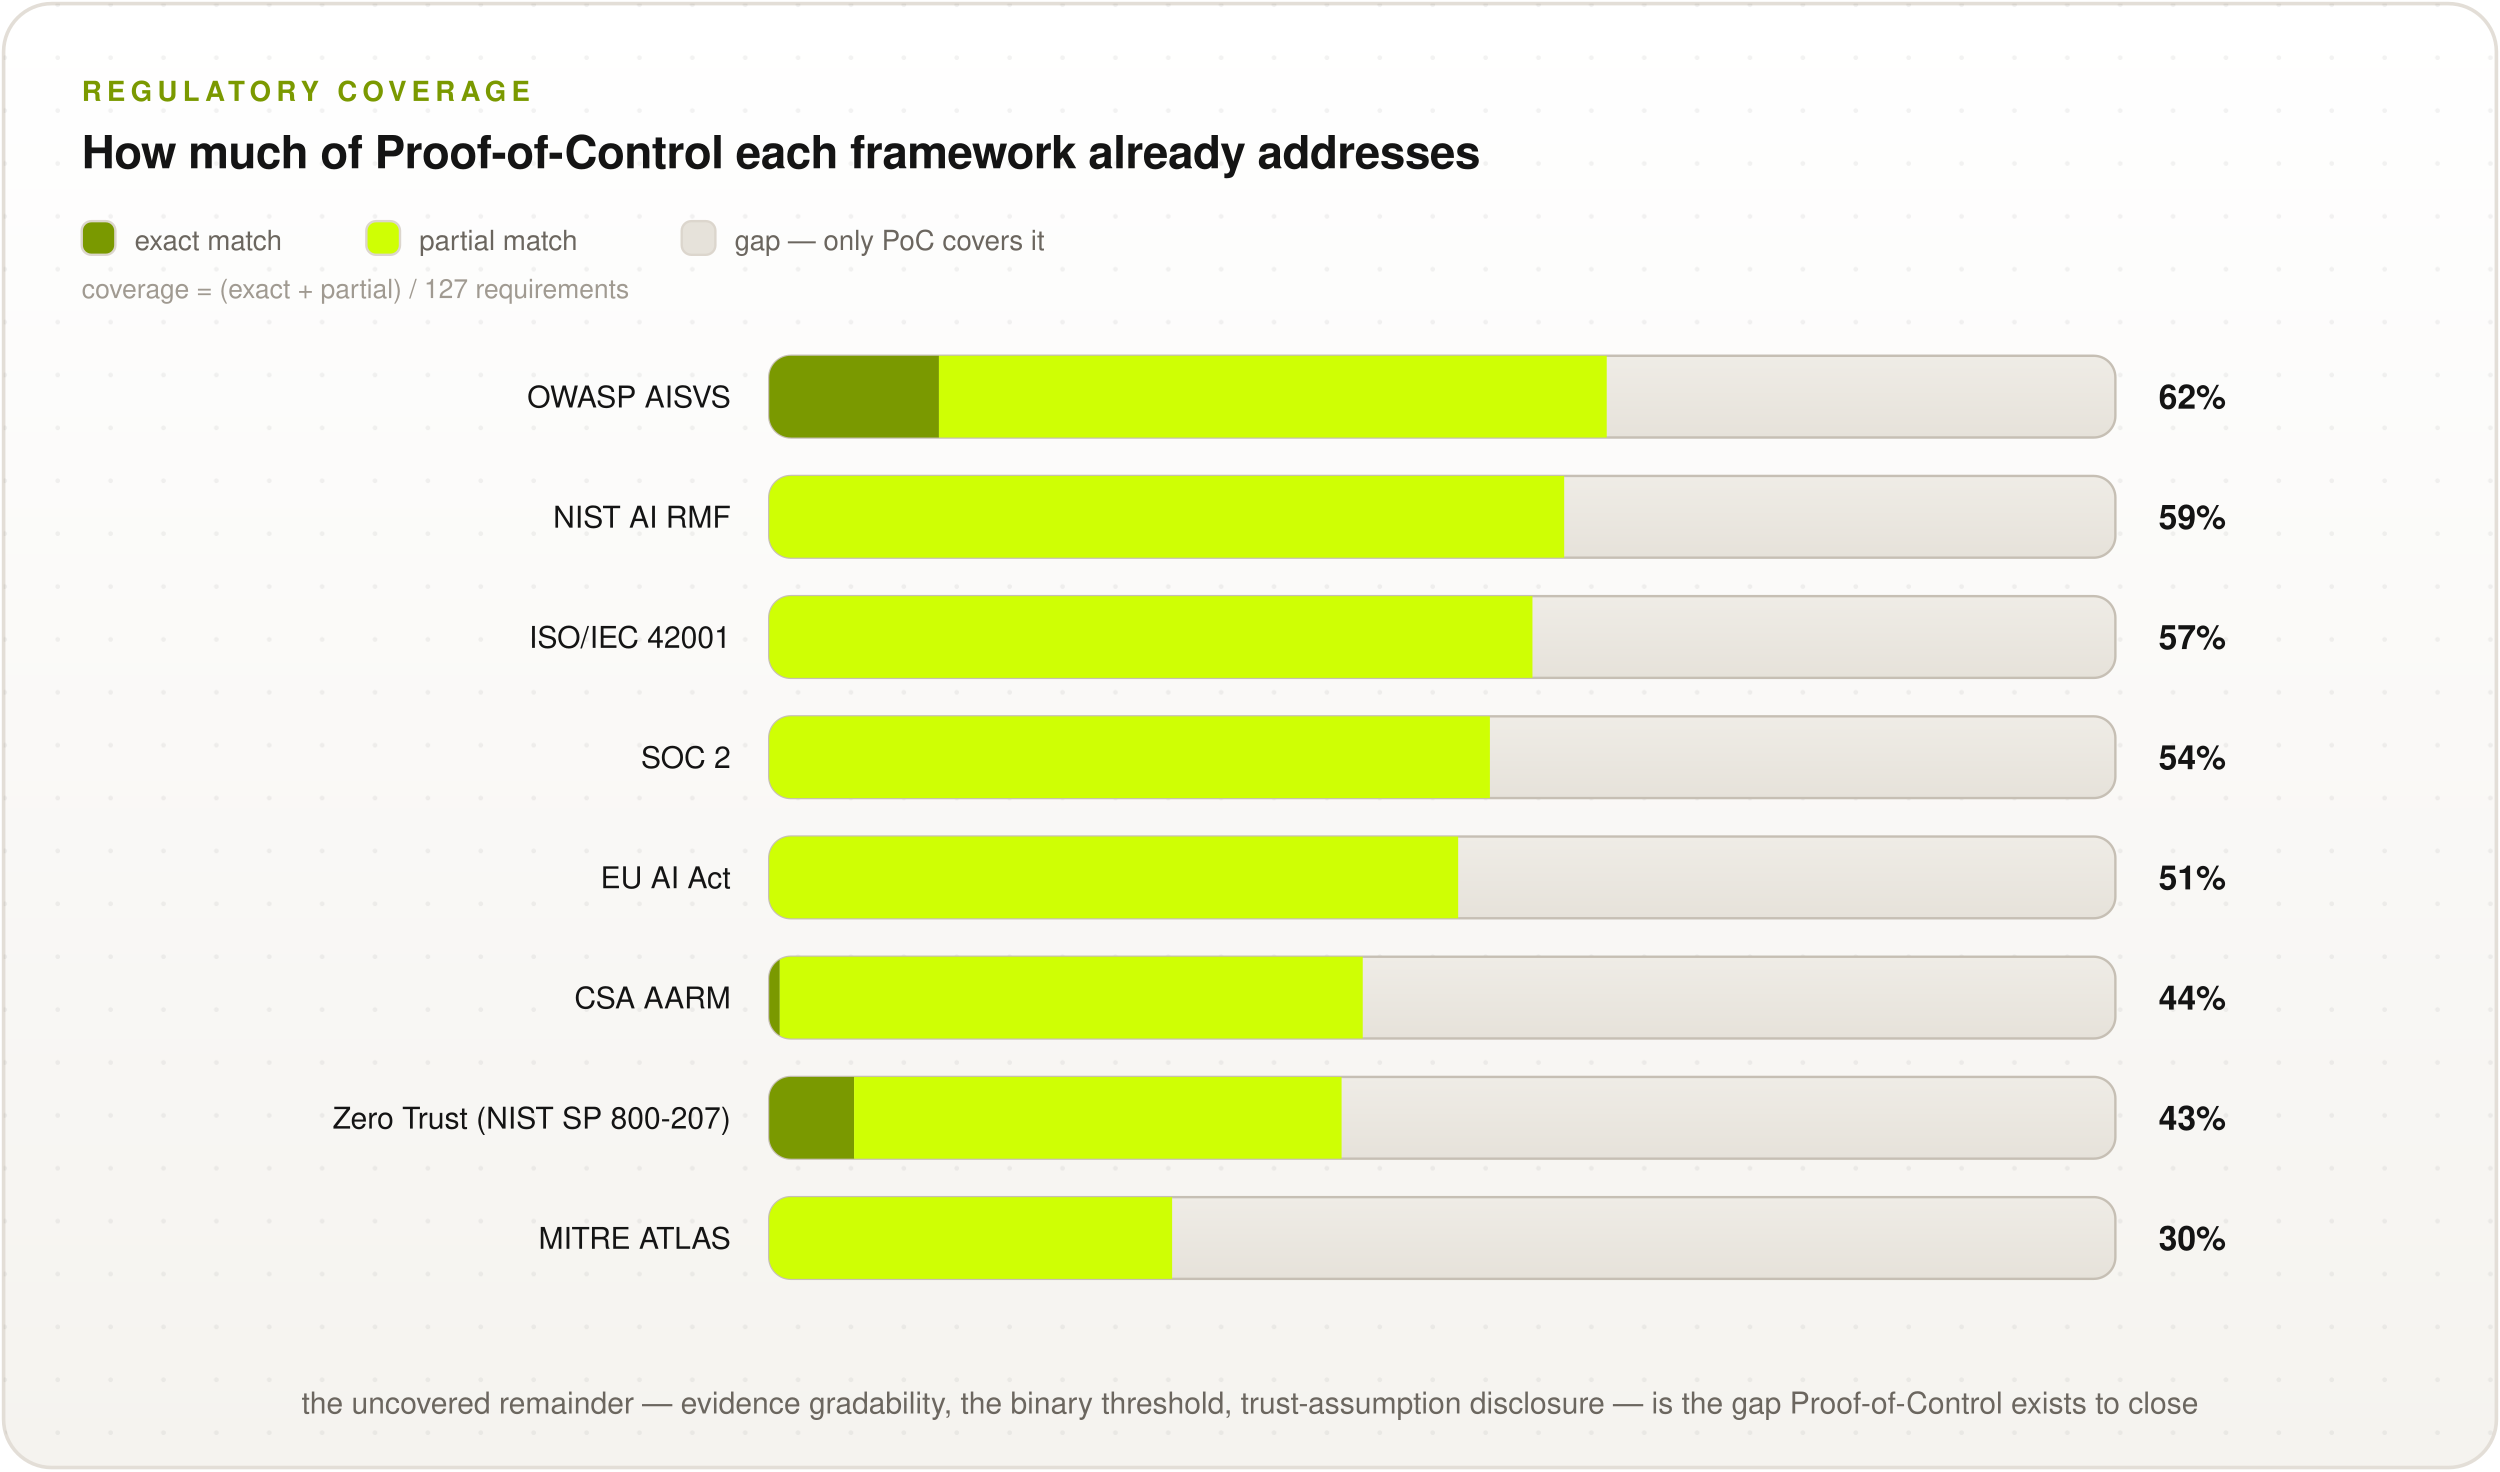
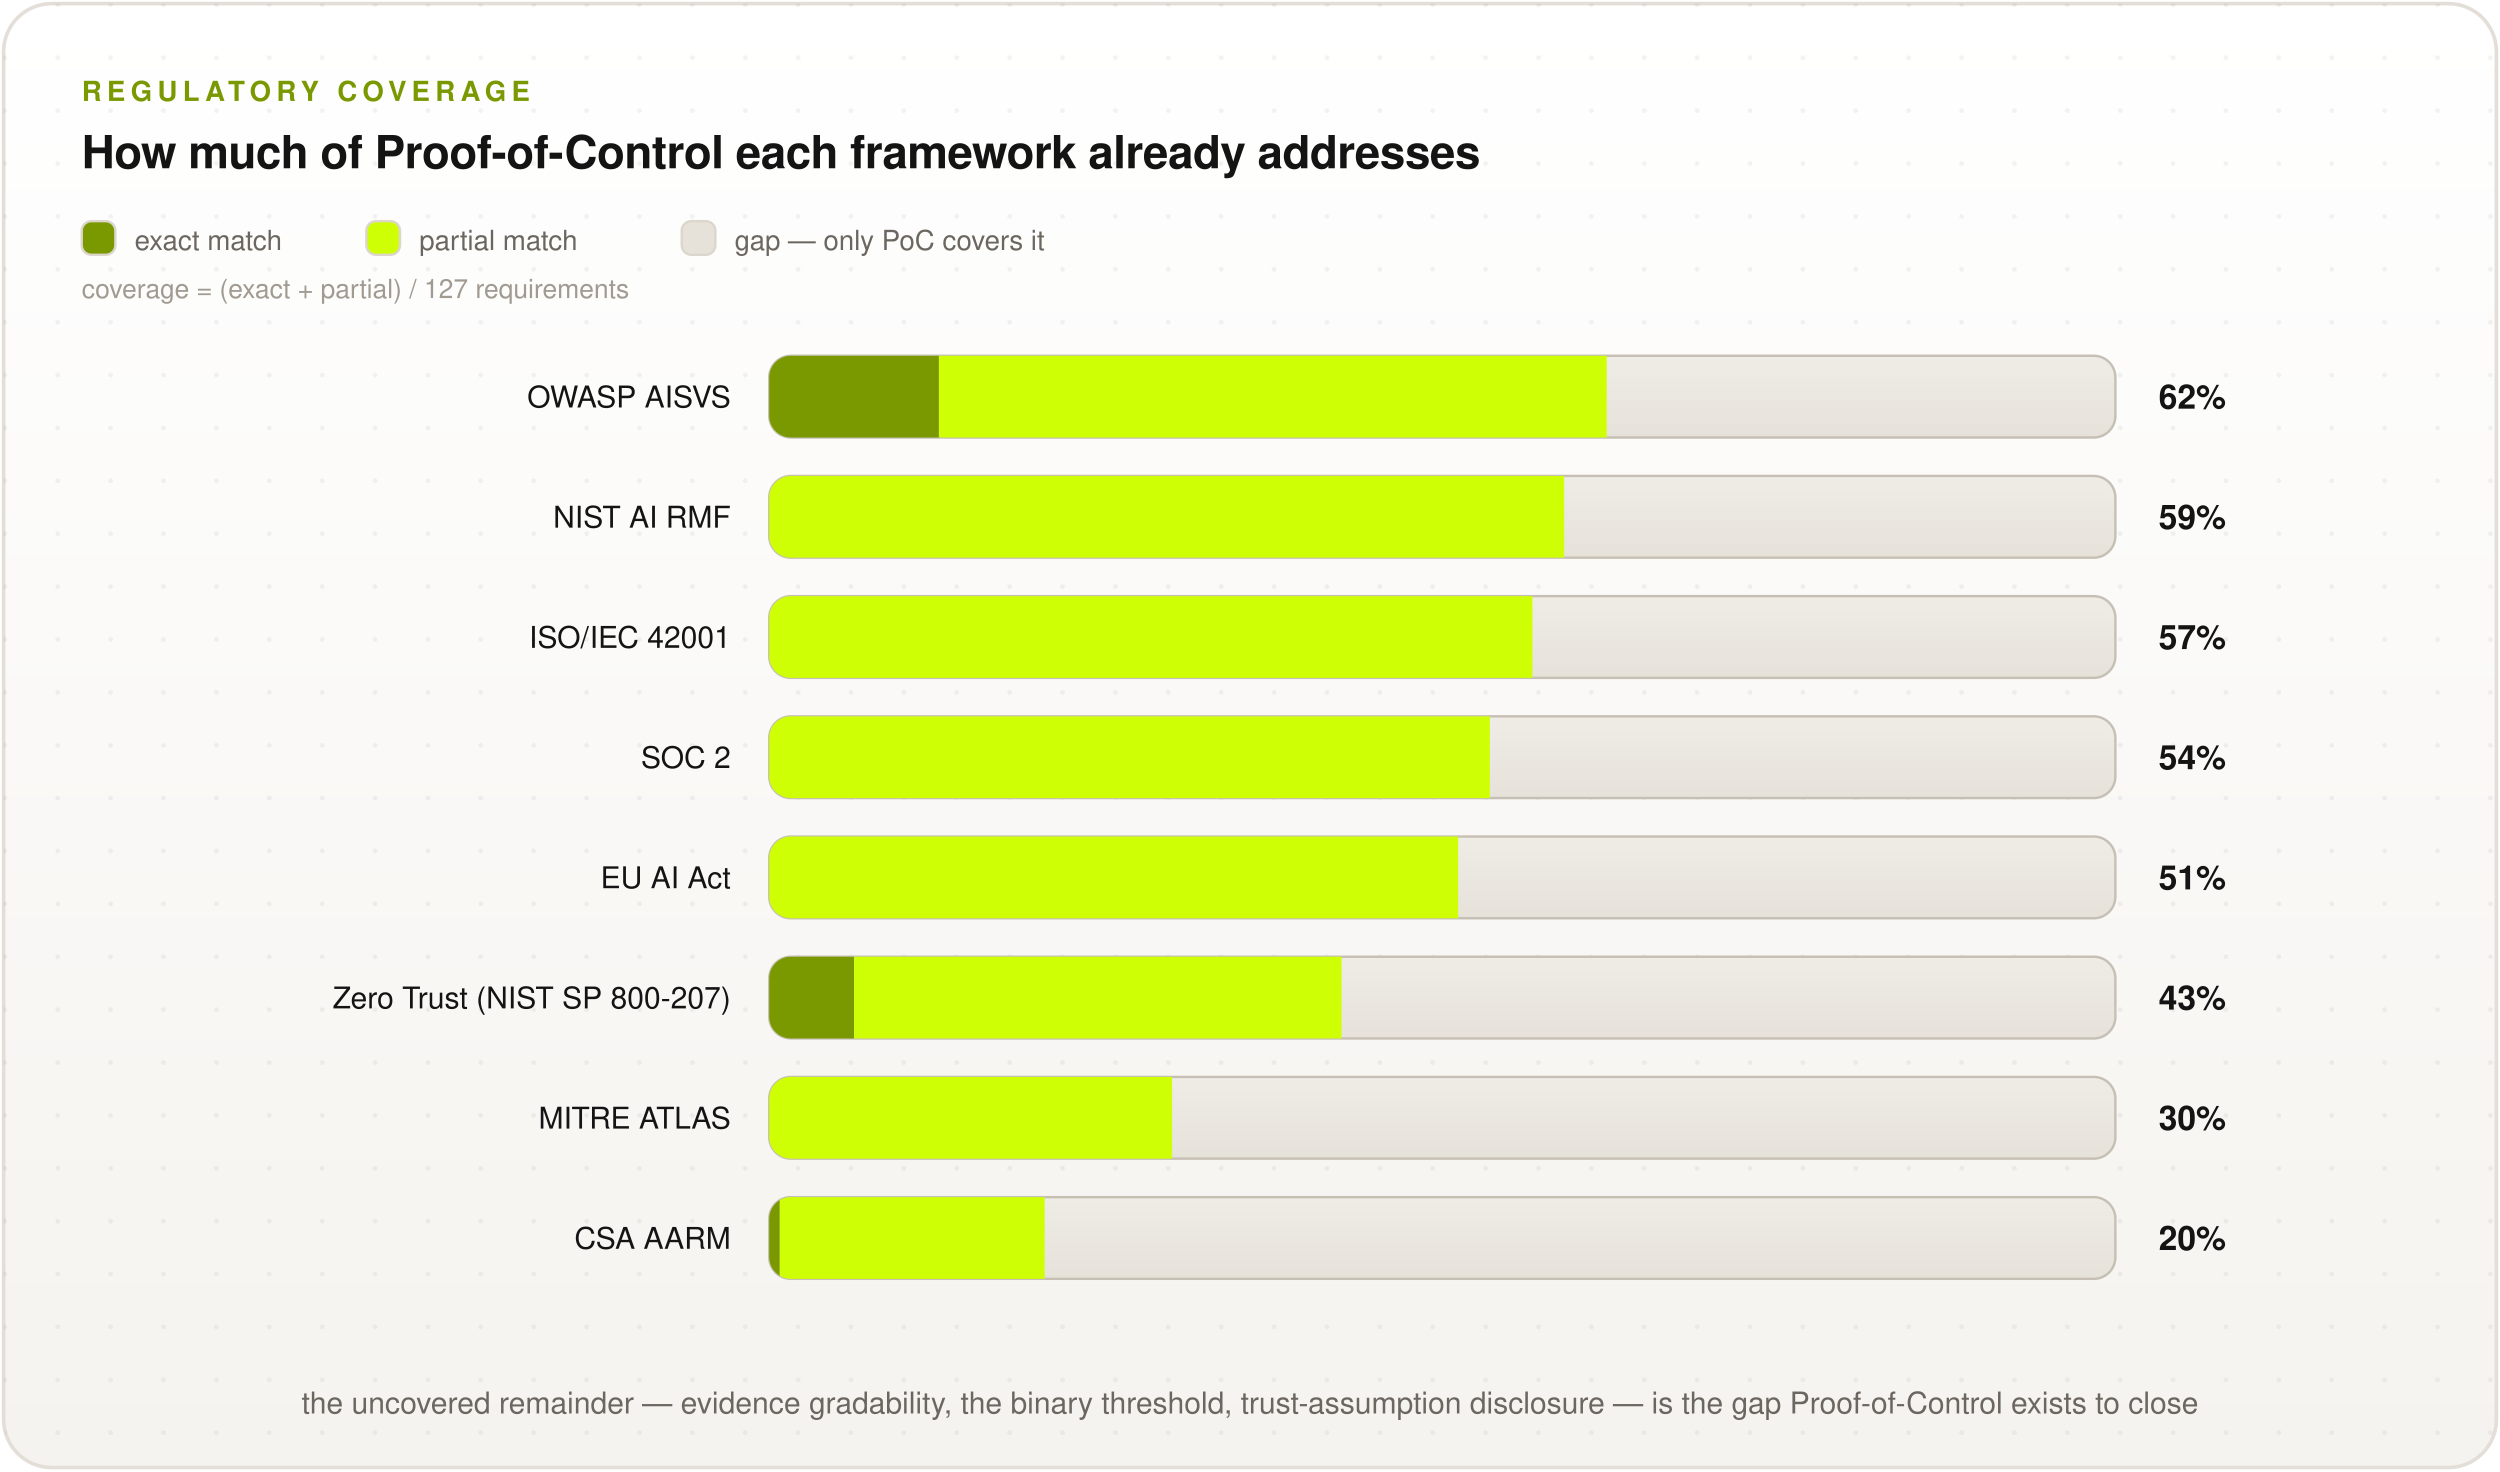
<svg xmlns="http://www.w3.org/2000/svg" width="1040" height="612" viewBox="0 0 1040 612" font-family="Montserrat,'Source Sans 3',-apple-system,'Segoe UI',Helvetica,Arial,sans-serif">
  <defs>
    <linearGradient id="gPanel" x1="0" y1="0" x2="0" y2="1">
      <stop offset="0" stop-color="#ffffff" />
      <stop offset="1" stop-color="#f5f3ef" />
    </linearGradient>
    <linearGradient id="gCard" x1="0" y1="0" x2="0" y2="1">
      <stop offset="0" stop-color="#ffffff" />
      <stop offset="1" stop-color="#f8f6f3" />
    </linearGradient>
    <linearGradient id="gWarm" x1="0" y1="0" x2="0" y2="1">
      <stop offset="0" stop-color="#efece6" />
      <stop offset="1" stop-color="#e6e2da" />
    </linearGradient>
    <linearGradient id="gLime" x1="0" y1="0" x2="0" y2="1">
      <stop offset="0" stop-color="#e4ff5c" />
      <stop offset="1" stop-color="#cfff04" />
    </linearGradient>
    <linearGradient id="gTint" x1="0" y1="0" x2="0" y2="1">
      <stop offset="0" stop-color="#f8ffd8" />
      <stop offset="1" stop-color="#eeffa8" />
    </linearGradient>
    <linearGradient id="gRed" x1="0" y1="0" x2="0" y2="1">
      <stop offset="0" stop-color="#ffeced" />
      <stop offset="1" stop-color="#ffdcde" />
    </linearGradient>
    <linearGradient id="gInk" x1="0" y1="0" x2="0" y2="1">
      <stop offset="0" stop-color="#242424" />
      <stop offset="1" stop-color="#0a0a0a" />
    </linearGradient>
    <linearGradient id="gGate" x1="0" y1="0" x2="0" y2="1">
      <stop offset="0" stop-color="#242424" />
      <stop offset="1" stop-color="#0a0a0a" />
    </linearGradient>
    <filter id="fShadow" x="-30%" y="-30%" width="160%" height="170%">
      <feDropShadow dx="0" dy="2.5" stdDeviation="4" flood-color="#000000" flood-opacity="0.16" />
    </filter>
    <filter id="fGlow" x="-60%" y="-60%" width="220%" height="220%">
      <feDropShadow dx="0" dy="3" stdDeviation="5" flood-color="#000000" flood-opacity="0.22" />
    </filter>
    <pattern id="pGrid" width="22" height="22" patternUnits="userSpaceOnUse">
      <circle cx="2" cy="2" r="1" fill="#0a0a0a" opacity="0.05" />
    </pattern>
  </defs>
  <rect x="1.5" y="1.5" width="1037" height="609" rx="20" fill="url(#gPanel)" stroke="#e3ded7" stroke-width="1.5" />
  <rect x="1.5" y="1.5" width="1037" height="609" rx="20" fill="url(#pGrid)" />
  <text x="34" y="42" font-size="11.5" font-weight="700" letter-spacing="2.2" fill="#7a9900">REGULATORY COVERAGE</text>
  <text x="34" y="70" font-size="19" font-weight="700" letter-spacing="-0.2" fill="#141414">How much of Proof-of-Control each framework already addresses</text>
  <rect x="34" y="92" width="14" height="14" rx="4" fill="#7a9900" stroke="#dcd6cd" />
  <text x="56" y="104" font-size="11.5" fill="#6b665f" text-anchor="start">exact match</text>
  <rect x="152.4" y="92" width="14" height="14" rx="4" fill="#cfff04" stroke="#dcd6cd" />
  <text x="174.4" y="104" font-size="11.5" fill="#6b665f" text-anchor="start">partial match</text>
  <rect x="283.6" y="92" width="14" height="14" rx="4" fill="#e6e2da" stroke="#dcd6cd" />
  <text x="305.6" y="104" font-size="11.5" fill="#6b665f" text-anchor="start">gap — only PoC covers it</text>
  <text x="34" y="124" font-size="11" fill="#a09a91" text-anchor="start">coverage = (exact + partial) / 127 requirements</text>
  <text x="304" y="169.5" font-size="12.5" fill="#141414" text-anchor="end">OWASP AISVS</text>
  <clipPath id="clip0">
    <rect x="320" y="148" width="560" height="34" rx="9" />
  </clipPath>
  <rect x="320" y="148" width="560" height="34" rx="9" fill="url(#gWarm)" stroke="#c6bfb4" />
  <rect x="320" y="148" width="70.6" height="34" fill="#7a9900" clip-path="url(#clip0)" />
  <rect x="390.6" y="148" width="277.8" height="34" fill="#cfff04" clip-path="url(#clip0)" />
  <text x="898" y="170.0" font-size="14" fill="#141414" text-anchor="start" font-weight="700">62%</text>
  <text x="304" y="219.5" font-size="12.5" fill="#141414" text-anchor="end">NIST AI RMF</text>
  <clipPath id="clip1">
    <rect x="320" y="198" width="560" height="34" rx="9" />
  </clipPath>
  <rect x="320" y="198" width="560" height="34" rx="9" fill="url(#gWarm)" stroke="#c6bfb4" />
  <rect x="320.0" y="198" width="330.7" height="34" fill="#cfff04" clip-path="url(#clip1)" />
  <text x="898" y="220.0" font-size="14" fill="#141414" text-anchor="start" font-weight="700">59%</text>
  <text x="304" y="269.5" font-size="12.5" fill="#141414" text-anchor="end">ISO/IEC 42001</text>
  <clipPath id="clip2">
    <rect x="320" y="248" width="560" height="34" rx="9" />
  </clipPath>
  <rect x="320" y="248" width="560" height="34" rx="9" fill="url(#gWarm)" stroke="#c6bfb4" />
  <rect x="320.0" y="248" width="317.5" height="34" fill="#cfff04" clip-path="url(#clip2)" />
  <text x="898" y="270.0" font-size="14" fill="#141414" text-anchor="start" font-weight="700">57%</text>
  <text x="304" y="319.5" font-size="12.5" fill="#141414" text-anchor="end">SOC 2</text>
  <clipPath id="clip3">
    <rect x="320" y="298" width="560" height="34" rx="9" />
  </clipPath>
  <rect x="320" y="298" width="560" height="34" rx="9" fill="url(#gWarm)" stroke="#c6bfb4" />
  <rect x="320.0" y="298" width="299.8" height="34" fill="#cfff04" clip-path="url(#clip3)" />
  <text x="898" y="320.0" font-size="14" fill="#141414" text-anchor="start" font-weight="700">54%</text>
  <text x="304" y="369.5" font-size="12.5" fill="#141414" text-anchor="end">EU AI Act</text>
  <clipPath id="clip4">
    <rect x="320" y="348" width="560" height="34" rx="9" />
  </clipPath>
  <rect x="320" y="348" width="560" height="34" rx="9" fill="url(#gWarm)" stroke="#c6bfb4" />
  <rect x="320.0" y="348" width="286.6" height="34" fill="#cfff04" clip-path="url(#clip4)" />
  <text x="898" y="370.0" font-size="14" fill="#141414" text-anchor="start" font-weight="700">51%</text>
-   <text x="304" y="419.5" font-size="12.5" fill="#141414" text-anchor="end">CSA AARM</text>
+   <text x="304" y="419.5" font-size="12.5" fill="#141414" text-anchor="end">Zero Trust (NIST SP 800-207)</text>
  <clipPath id="clip5">
    <rect x="320" y="398" width="560" height="34" rx="9" />
  </clipPath>
  <rect x="320" y="398" width="560" height="34" rx="9" fill="url(#gWarm)" stroke="#c6bfb4" />
-   <rect x="320" y="398" width="4.4" height="34" fill="#7a9900" clip-path="url(#clip5)" />
-   <rect x="324.4" y="398" width="242.5" height="34" fill="#cfff04" clip-path="url(#clip5)" />
-   <text x="898" y="420.0" font-size="14" fill="#141414" text-anchor="start" font-weight="700">44%</text>
-   <text x="304" y="469.5" font-size="12.5" fill="#141414" text-anchor="end">Zero Trust (NIST SP 800-207)</text>
+   <rect x="320" y="398" width="35.3" height="34" fill="#7a9900" clip-path="url(#clip5)" />
+   <rect x="355.3" y="398" width="202.8" height="34" fill="#cfff04" clip-path="url(#clip5)" />
+   <text x="898" y="420.0" font-size="14" fill="#141414" text-anchor="start" font-weight="700">43%</text>
+   <text x="304" y="469.5" font-size="12.5" fill="#141414" text-anchor="end">MITRE ATLAS</text>
  <clipPath id="clip6">
    <rect x="320" y="448" width="560" height="34" rx="9" />
  </clipPath>
  <rect x="320" y="448" width="560" height="34" rx="9" fill="url(#gWarm)" stroke="#c6bfb4" />
-   <rect x="320" y="448" width="35.3" height="34" fill="#7a9900" clip-path="url(#clip6)" />
-   <rect x="355.3" y="448" width="202.8" height="34" fill="#cfff04" clip-path="url(#clip6)" />
-   <text x="898" y="470.0" font-size="14" fill="#141414" text-anchor="start" font-weight="700">43%</text>
-   <text x="304" y="519.5" font-size="12.5" fill="#141414" text-anchor="end">MITRE ATLAS</text>
+   <rect x="320.0" y="448" width="167.6" height="34" fill="#cfff04" clip-path="url(#clip6)" />
+   <text x="898" y="470.0" font-size="14" fill="#141414" text-anchor="start" font-weight="700">30%</text>
+   <text x="304" y="519.5" font-size="12.5" fill="#141414" text-anchor="end">CSA AARM</text>
  <clipPath id="clip7">
    <rect x="320" y="498" width="560" height="34" rx="9" />
  </clipPath>
  <rect x="320" y="498" width="560" height="34" rx="9" fill="url(#gWarm)" stroke="#c6bfb4" />
-   <rect x="320.0" y="498" width="167.6" height="34" fill="#cfff04" clip-path="url(#clip7)" />
-   <text x="898" y="520.0" font-size="14" fill="#141414" text-anchor="start" font-weight="700">30%</text>
+   <rect x="320" y="498" width="4.4" height="34" fill="#7a9900" clip-path="url(#clip7)" />
+   <rect x="324.4" y="498" width="110.2" height="34" fill="#cfff04" clip-path="url(#clip7)" />
+   <text x="898" y="520.0" font-size="14" fill="#141414" text-anchor="start" font-weight="700">20%</text>
  <text x="520.0" y="588" font-size="12.5" fill="#6b665f" text-anchor="middle">the uncovered remainder — evidence gradability, the binary threshold, trust-assumption disclosure — is the gap Proof-of-Control exists to close</text>
</svg>
